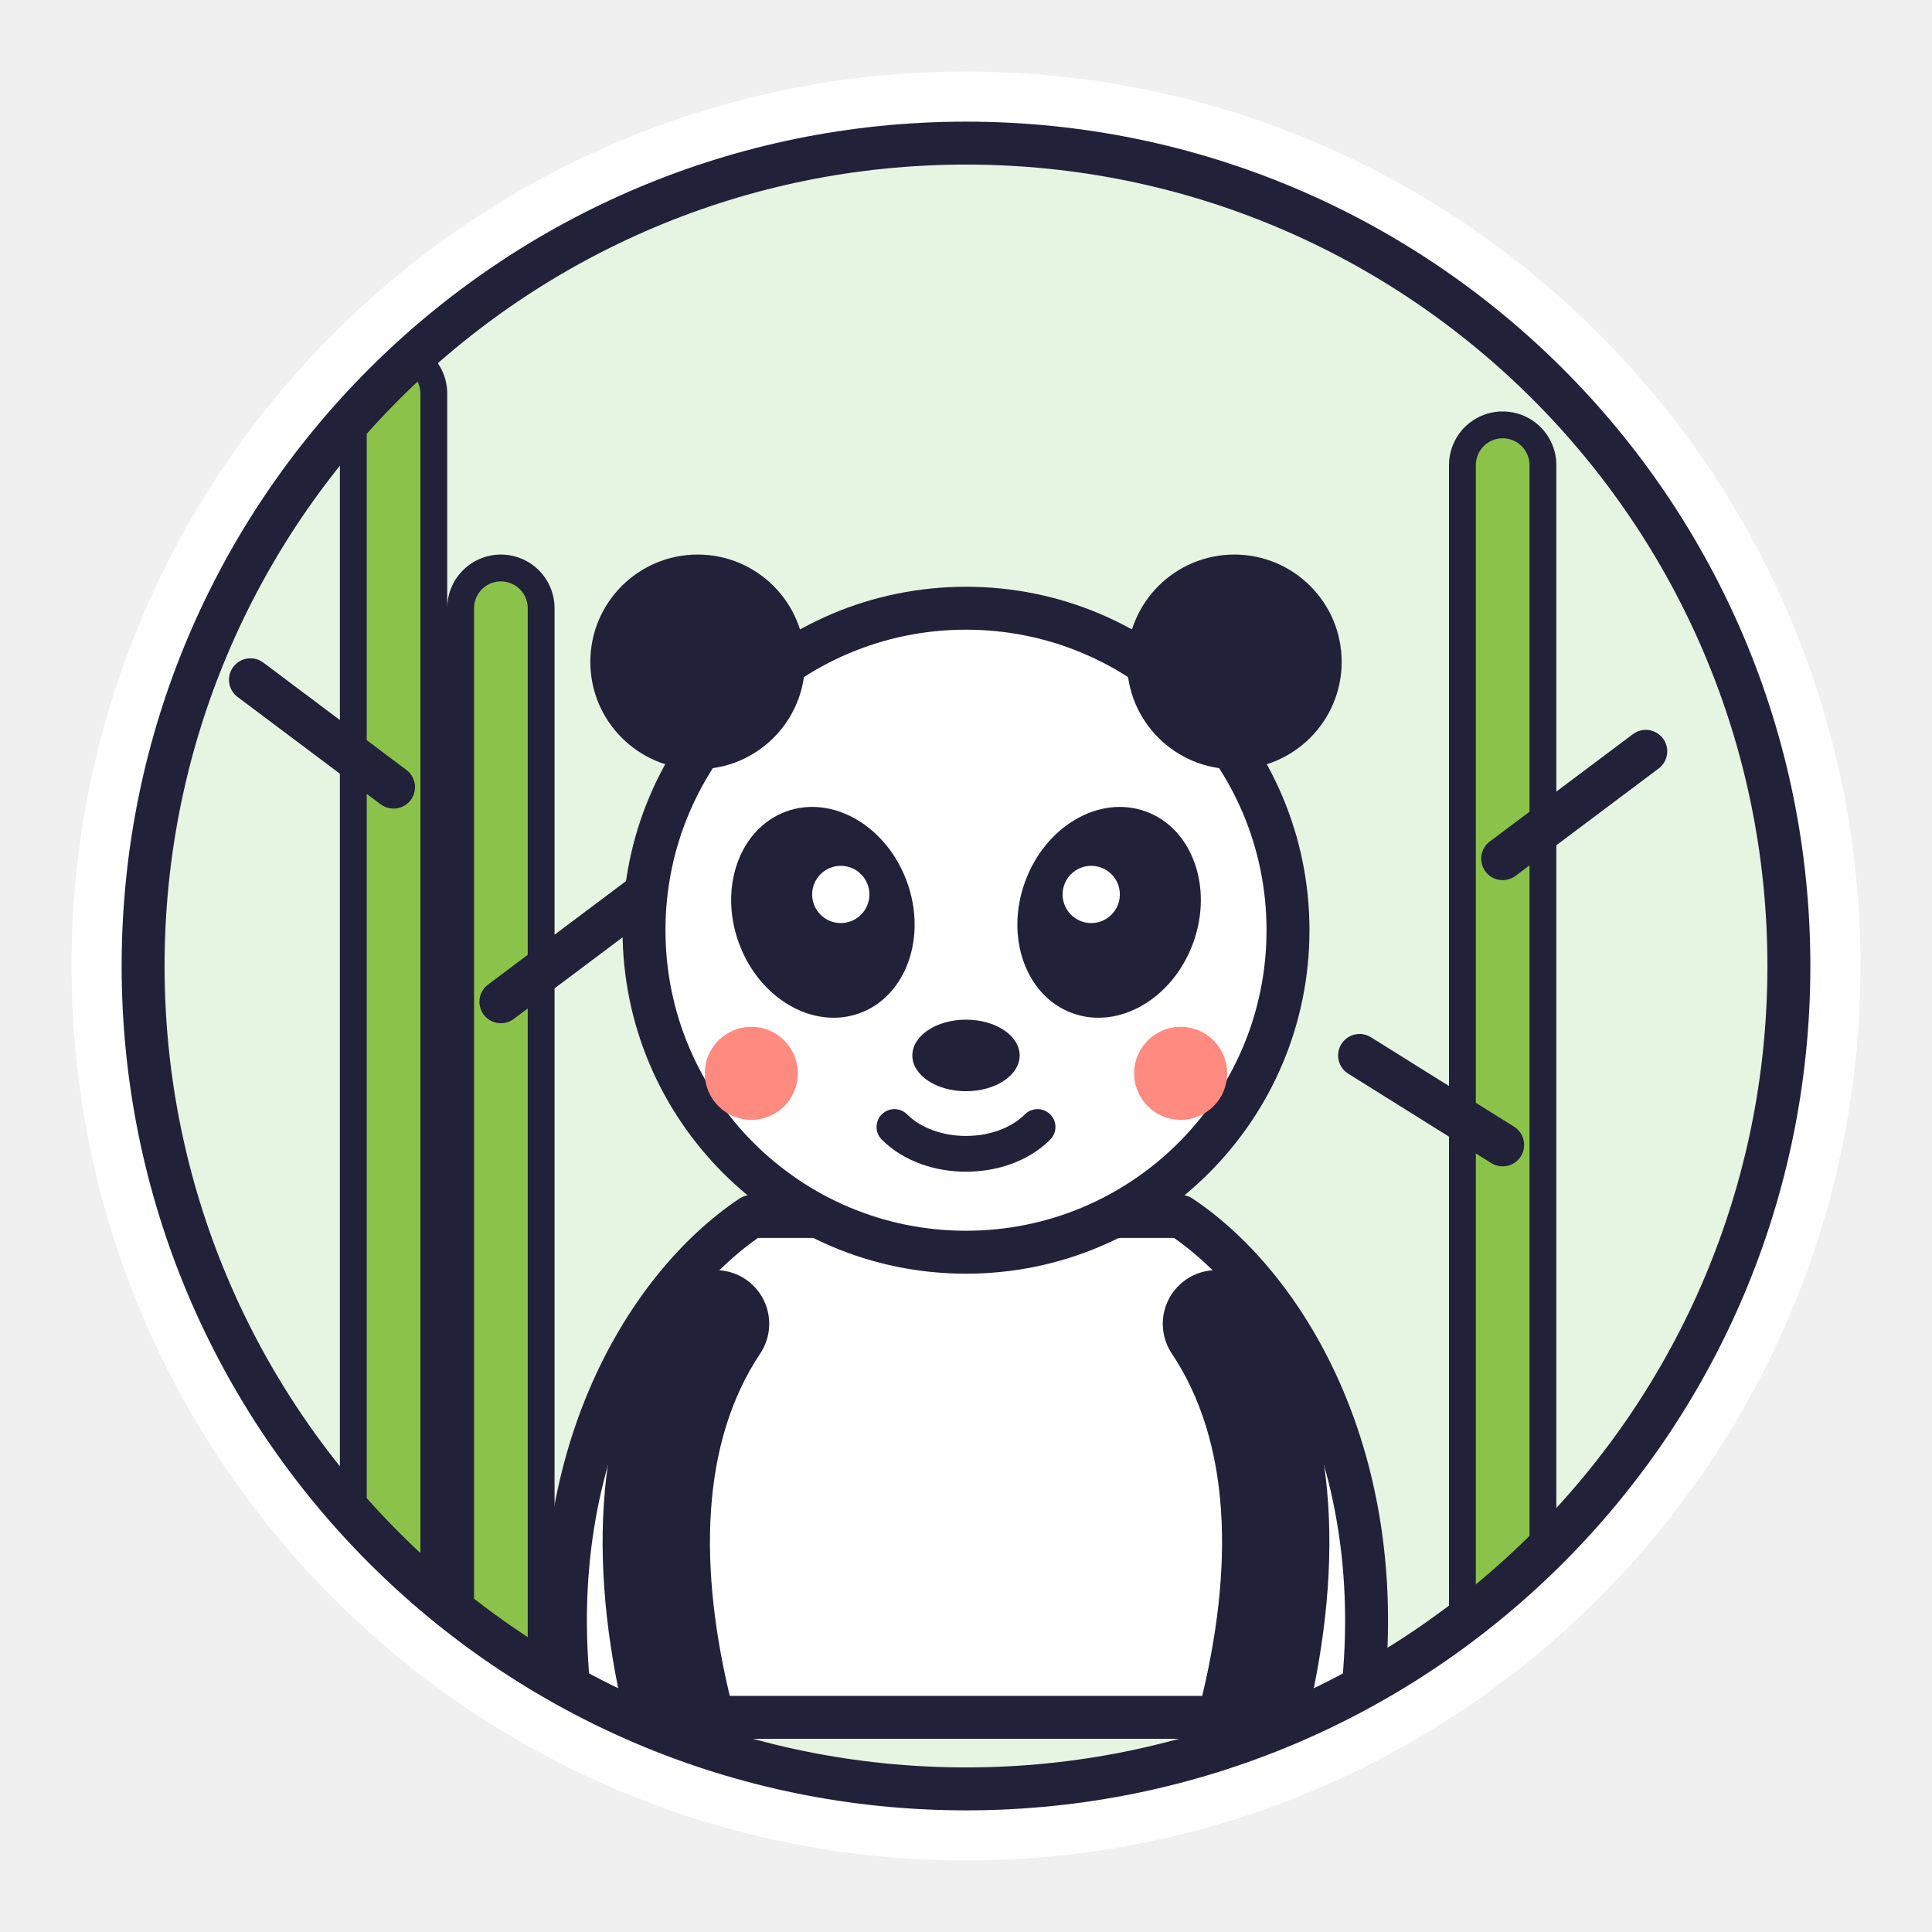
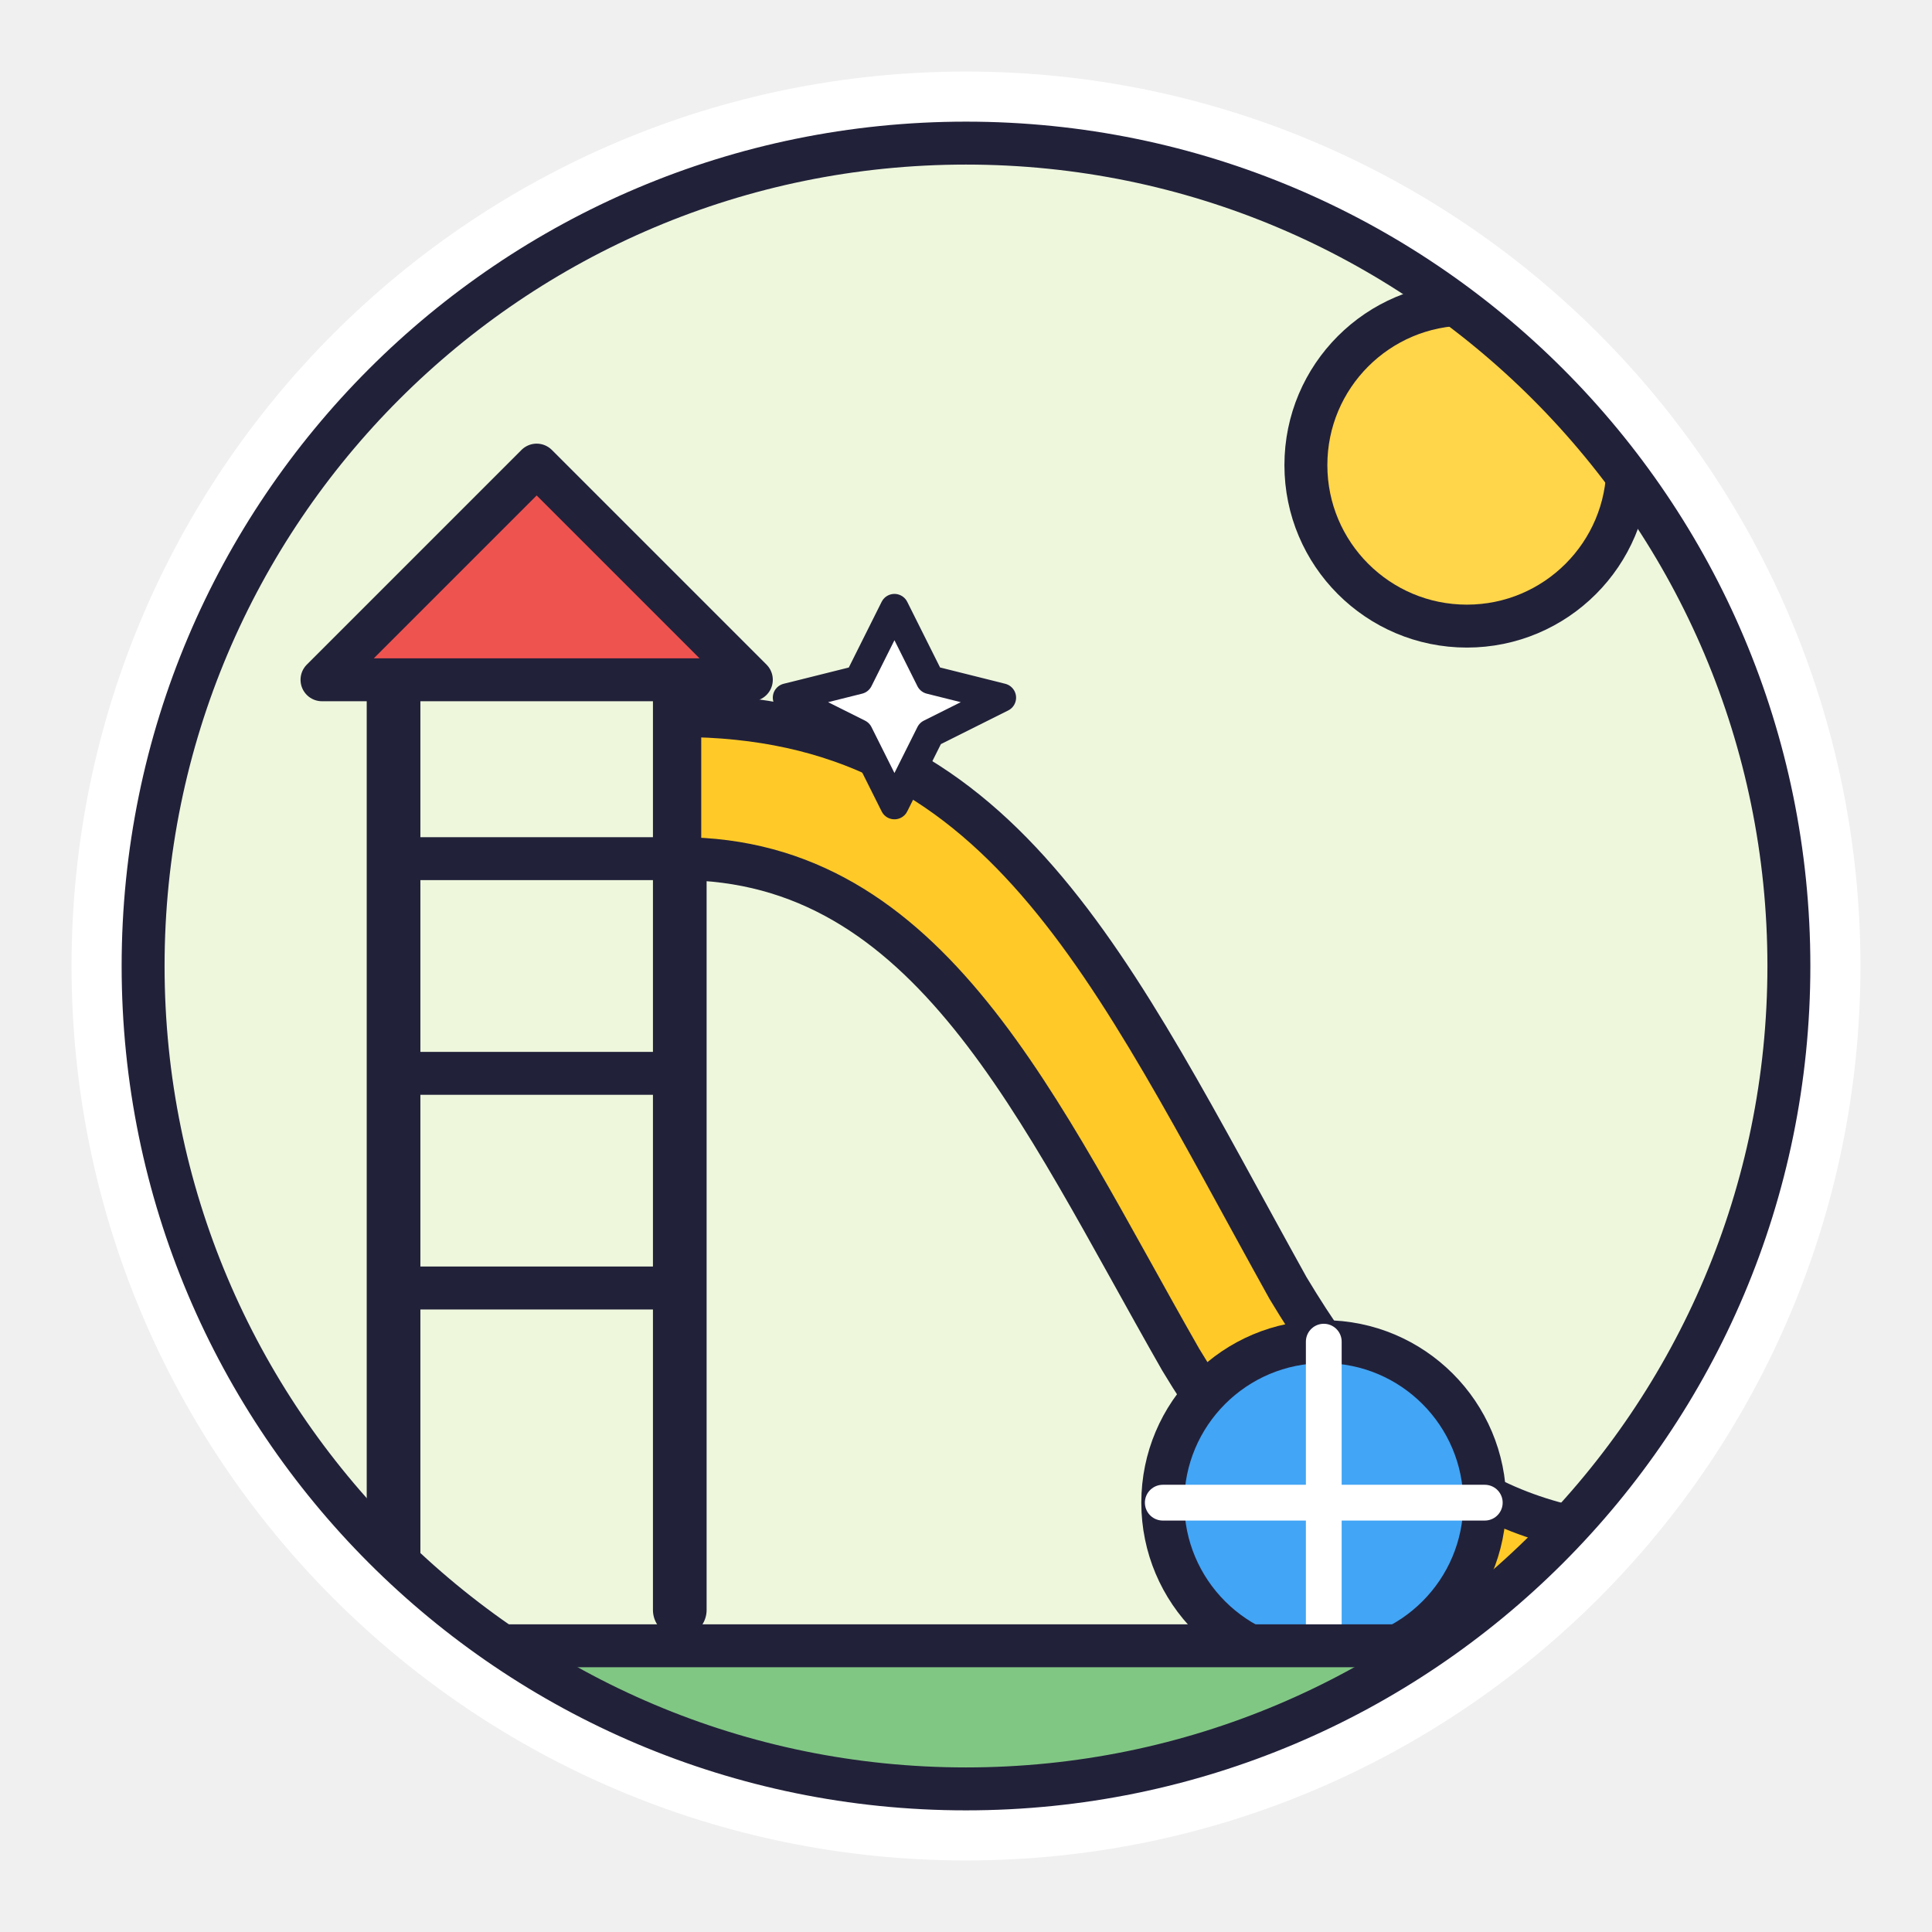
<svg xmlns="http://www.w3.org/2000/svg" viewBox="-4 -4 108 108" aria-hidden="true">
  <defs>
    <clipPath id="hk5">
      <circle cx="50" cy="50" r="46" />
    </clipPath>
  </defs>
  <circle cx="50" cy="50" r="50" fill="#fff" />
-   <circle cx="50" cy="50" r="46" fill="#E6F4E2" />
-   <g clip-path="url(#hk5)">
-     <path d="M18 96V18M24 96V30M80 96V22" stroke="#22213A" stroke-width="6" stroke-linecap="round" />
-     <path d="M18 96V18M24 96V30M80 96V22" stroke="#8BC34A" stroke-width="3" stroke-linecap="round" />
-     <path d="M18 40l-8-6M24 52l8-6M80 44l8-6M80 60l-8-5" stroke="#22213A" stroke-width="2.4" stroke-linecap="round" />
-     <path d="M28 92c-2-14 4-24 10-28h24c6 4 12 14 10 28z" fill="#fff" stroke="#22213A" stroke-width="2.4" stroke-linejoin="round" />
-     <path d="M36 70c-4 6-4 14-2 22M64 70c4 6 4 14 2 22" fill="none" stroke="#22213A" stroke-width="6" stroke-linecap="round" />
-     <circle cx="50" cy="48" r="18" fill="#fff" stroke="#22213A" stroke-width="2.4" />
-     <circle cx="35" cy="33" r="6" fill="#22213A" />
-     <circle cx="65" cy="33" r="6" fill="#22213A" />
-     <ellipse cx="42" cy="47" rx="5" ry="6" fill="#22213A" transform="rotate(-20 42 47)" />
-     <ellipse cx="58" cy="47" rx="5" ry="6" fill="#22213A" transform="rotate(20 58 47)" />
-     <circle cx="43" cy="46" r="1.6" fill="#fff" />
-     <circle cx="57" cy="46" r="1.6" fill="#fff" />
-     <ellipse cx="50" cy="55" rx="3" ry="2" fill="#22213A" />
-     <path d="M46 59c2 2 6 2 8 0" fill="none" stroke="#22213A" stroke-width="2" stroke-linecap="round" />
-     <circle cx="38" cy="56" r="2.6" fill="#FF8A80" />
-     <circle cx="62" cy="56" r="2.6" fill="#FF8A80" />
+   <circle cx="50" cy="50" r="46" fill="#EEF7DC" />
+   <g clip-path="url(#hk5)" stroke="#22213A" stroke-width="2.4" stroke-linejoin="round" stroke-linecap="round">
+     <circle cx="78" cy="22" r="9" fill="#FFD54A" />
+     <path d="M18 86V34M34 86V34" fill="none" stroke-width="3" />
+     <path d="M18 44h16M18 56h16M18 68h16" fill="none" />
+     <path d="M14 34l12-12 12 12z" fill="#EF5350" />
+     <path d="M34 36c18 0 24 14 34 32 6 10 12 14 22 14v6c-14 0-22-6-28-16-8-14-14-28-28-28z" fill="#FFCA28" />
+     <circle cx="70" cy="80" r="9" fill="#42A5F5" />
+     <path d="M61 80h18M70 71v18" fill="none" stroke="#fff" stroke-width="2" />
+     <path d="M2 88h96v12H2z" fill="#81C784" />
+     <path d="M46 30l2 4 4 1-4 2-2 4-2-4-4-2 4-1z" fill="#fff" stroke-width="1.6" />
  </g>
  <circle cx="50" cy="50" r="46" fill="none" stroke="#22213A" stroke-width="2.4" />
</svg>
